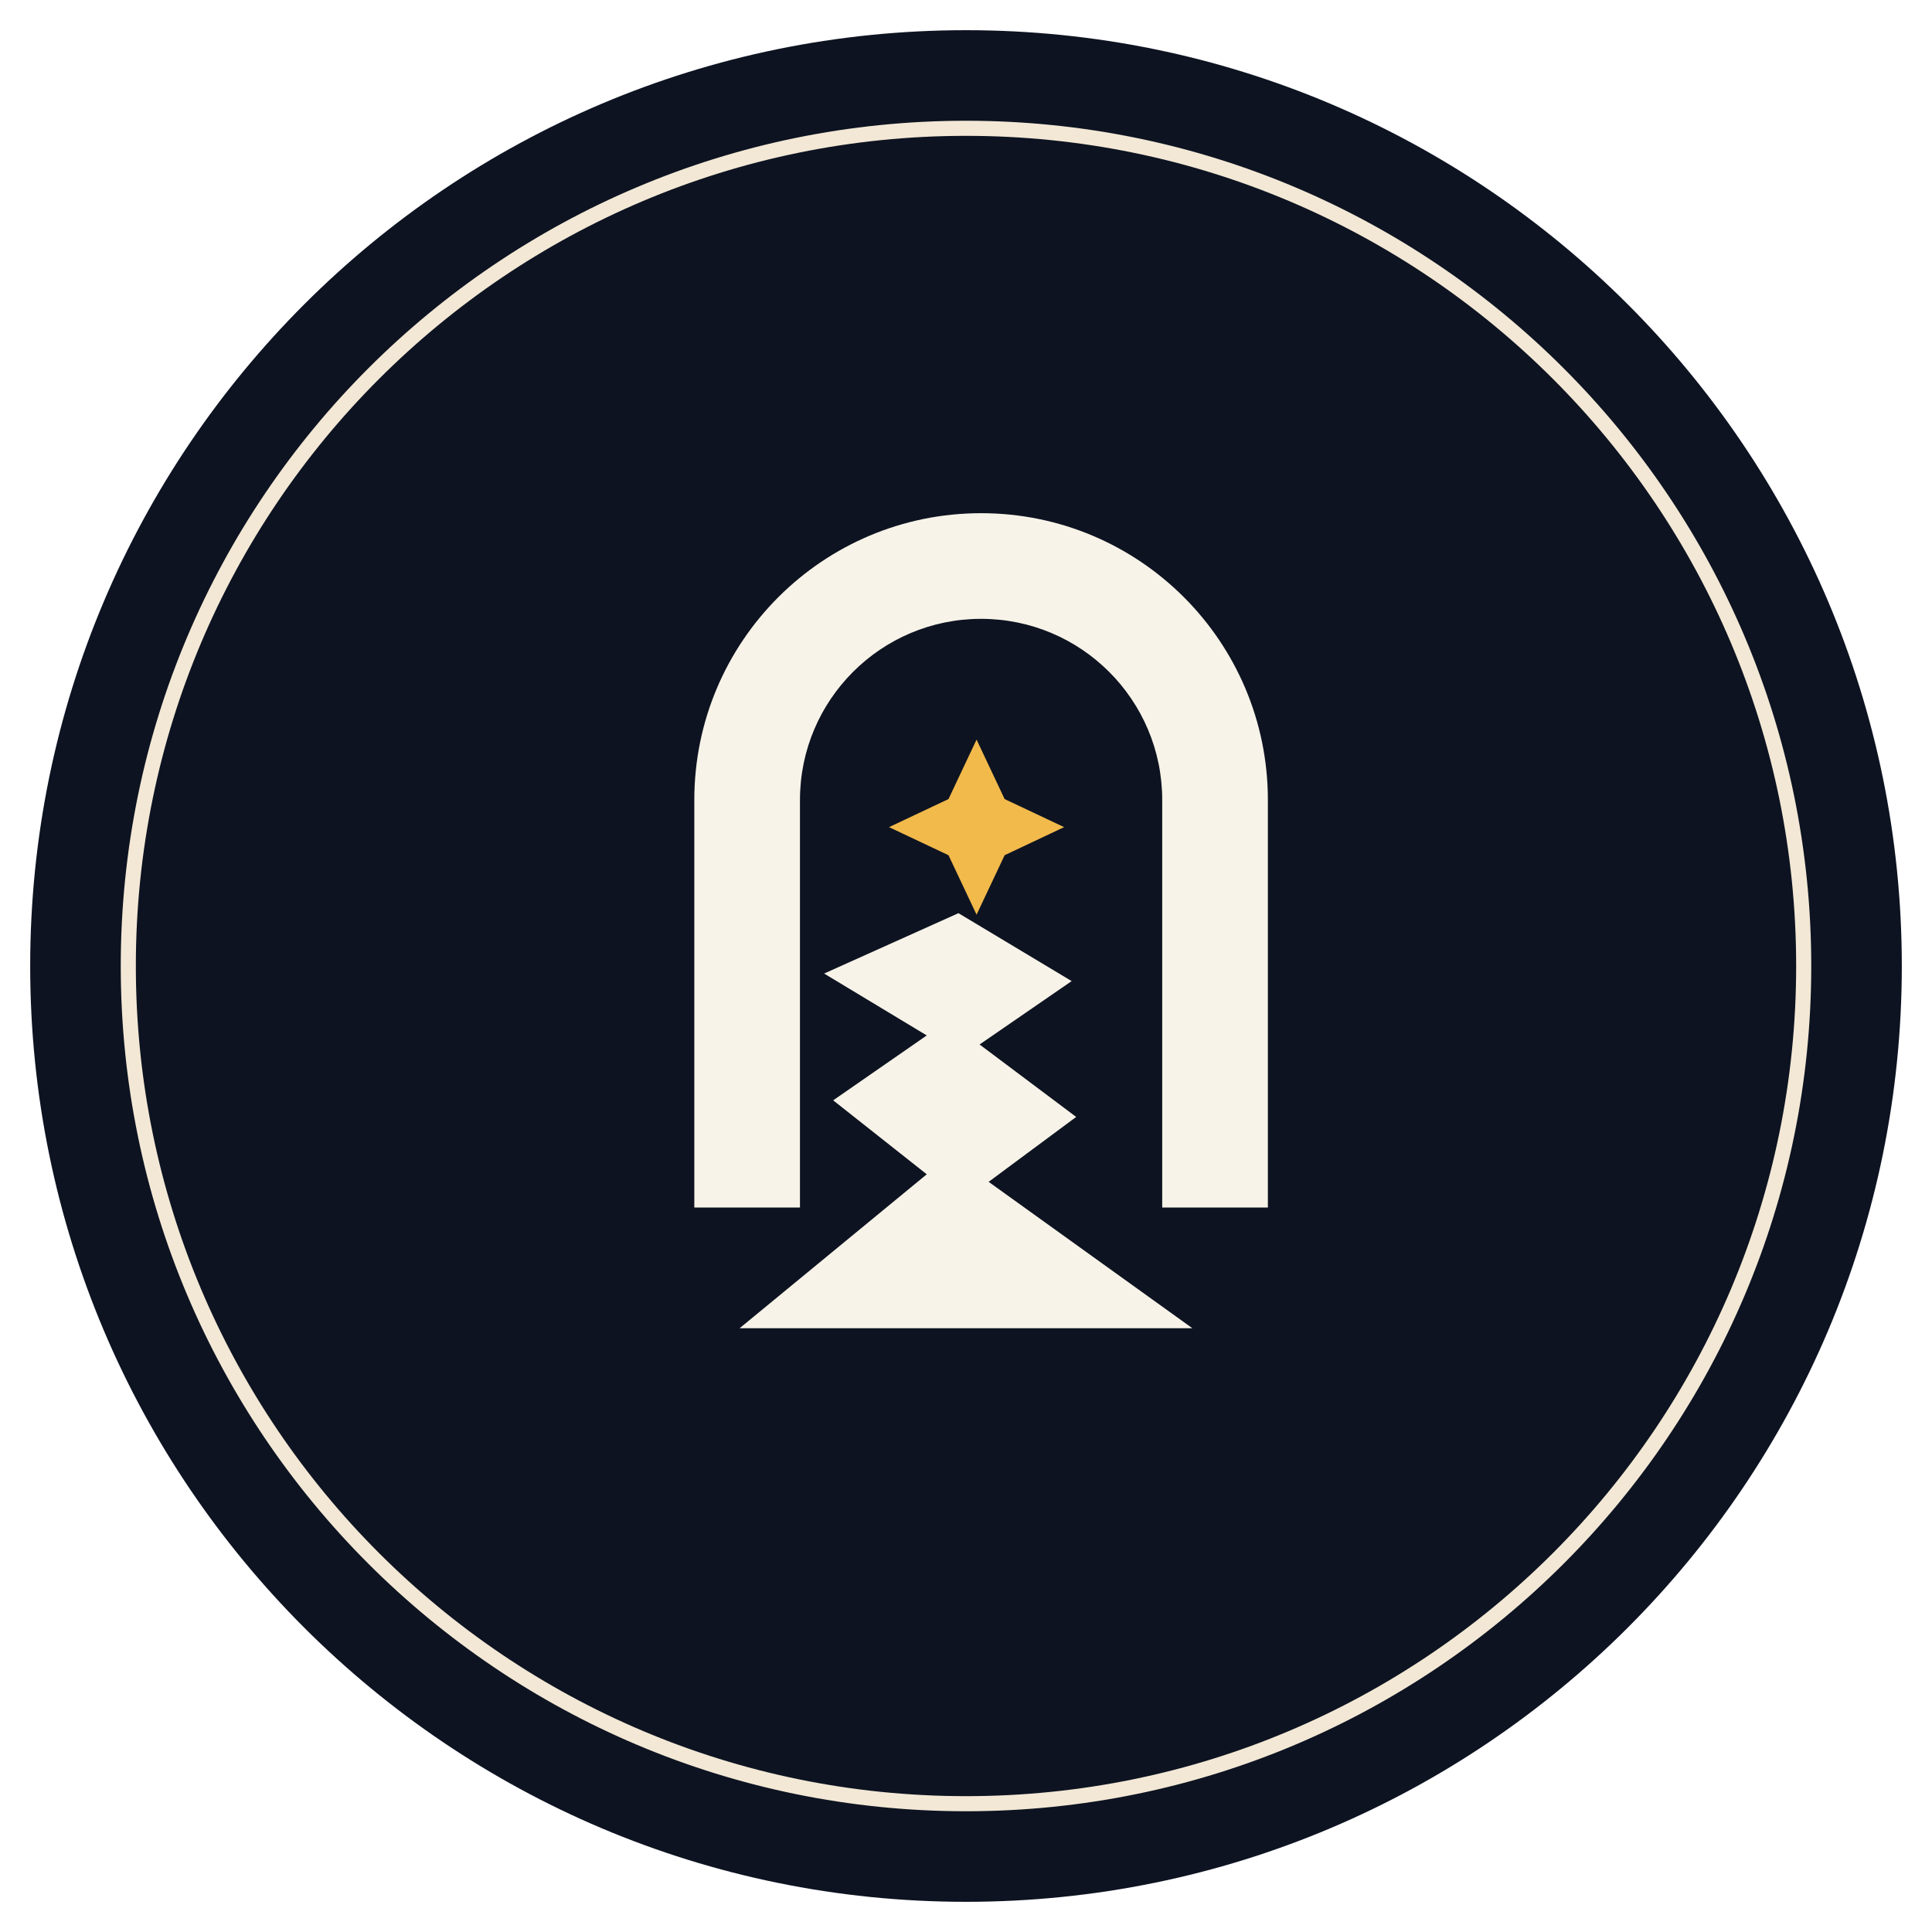
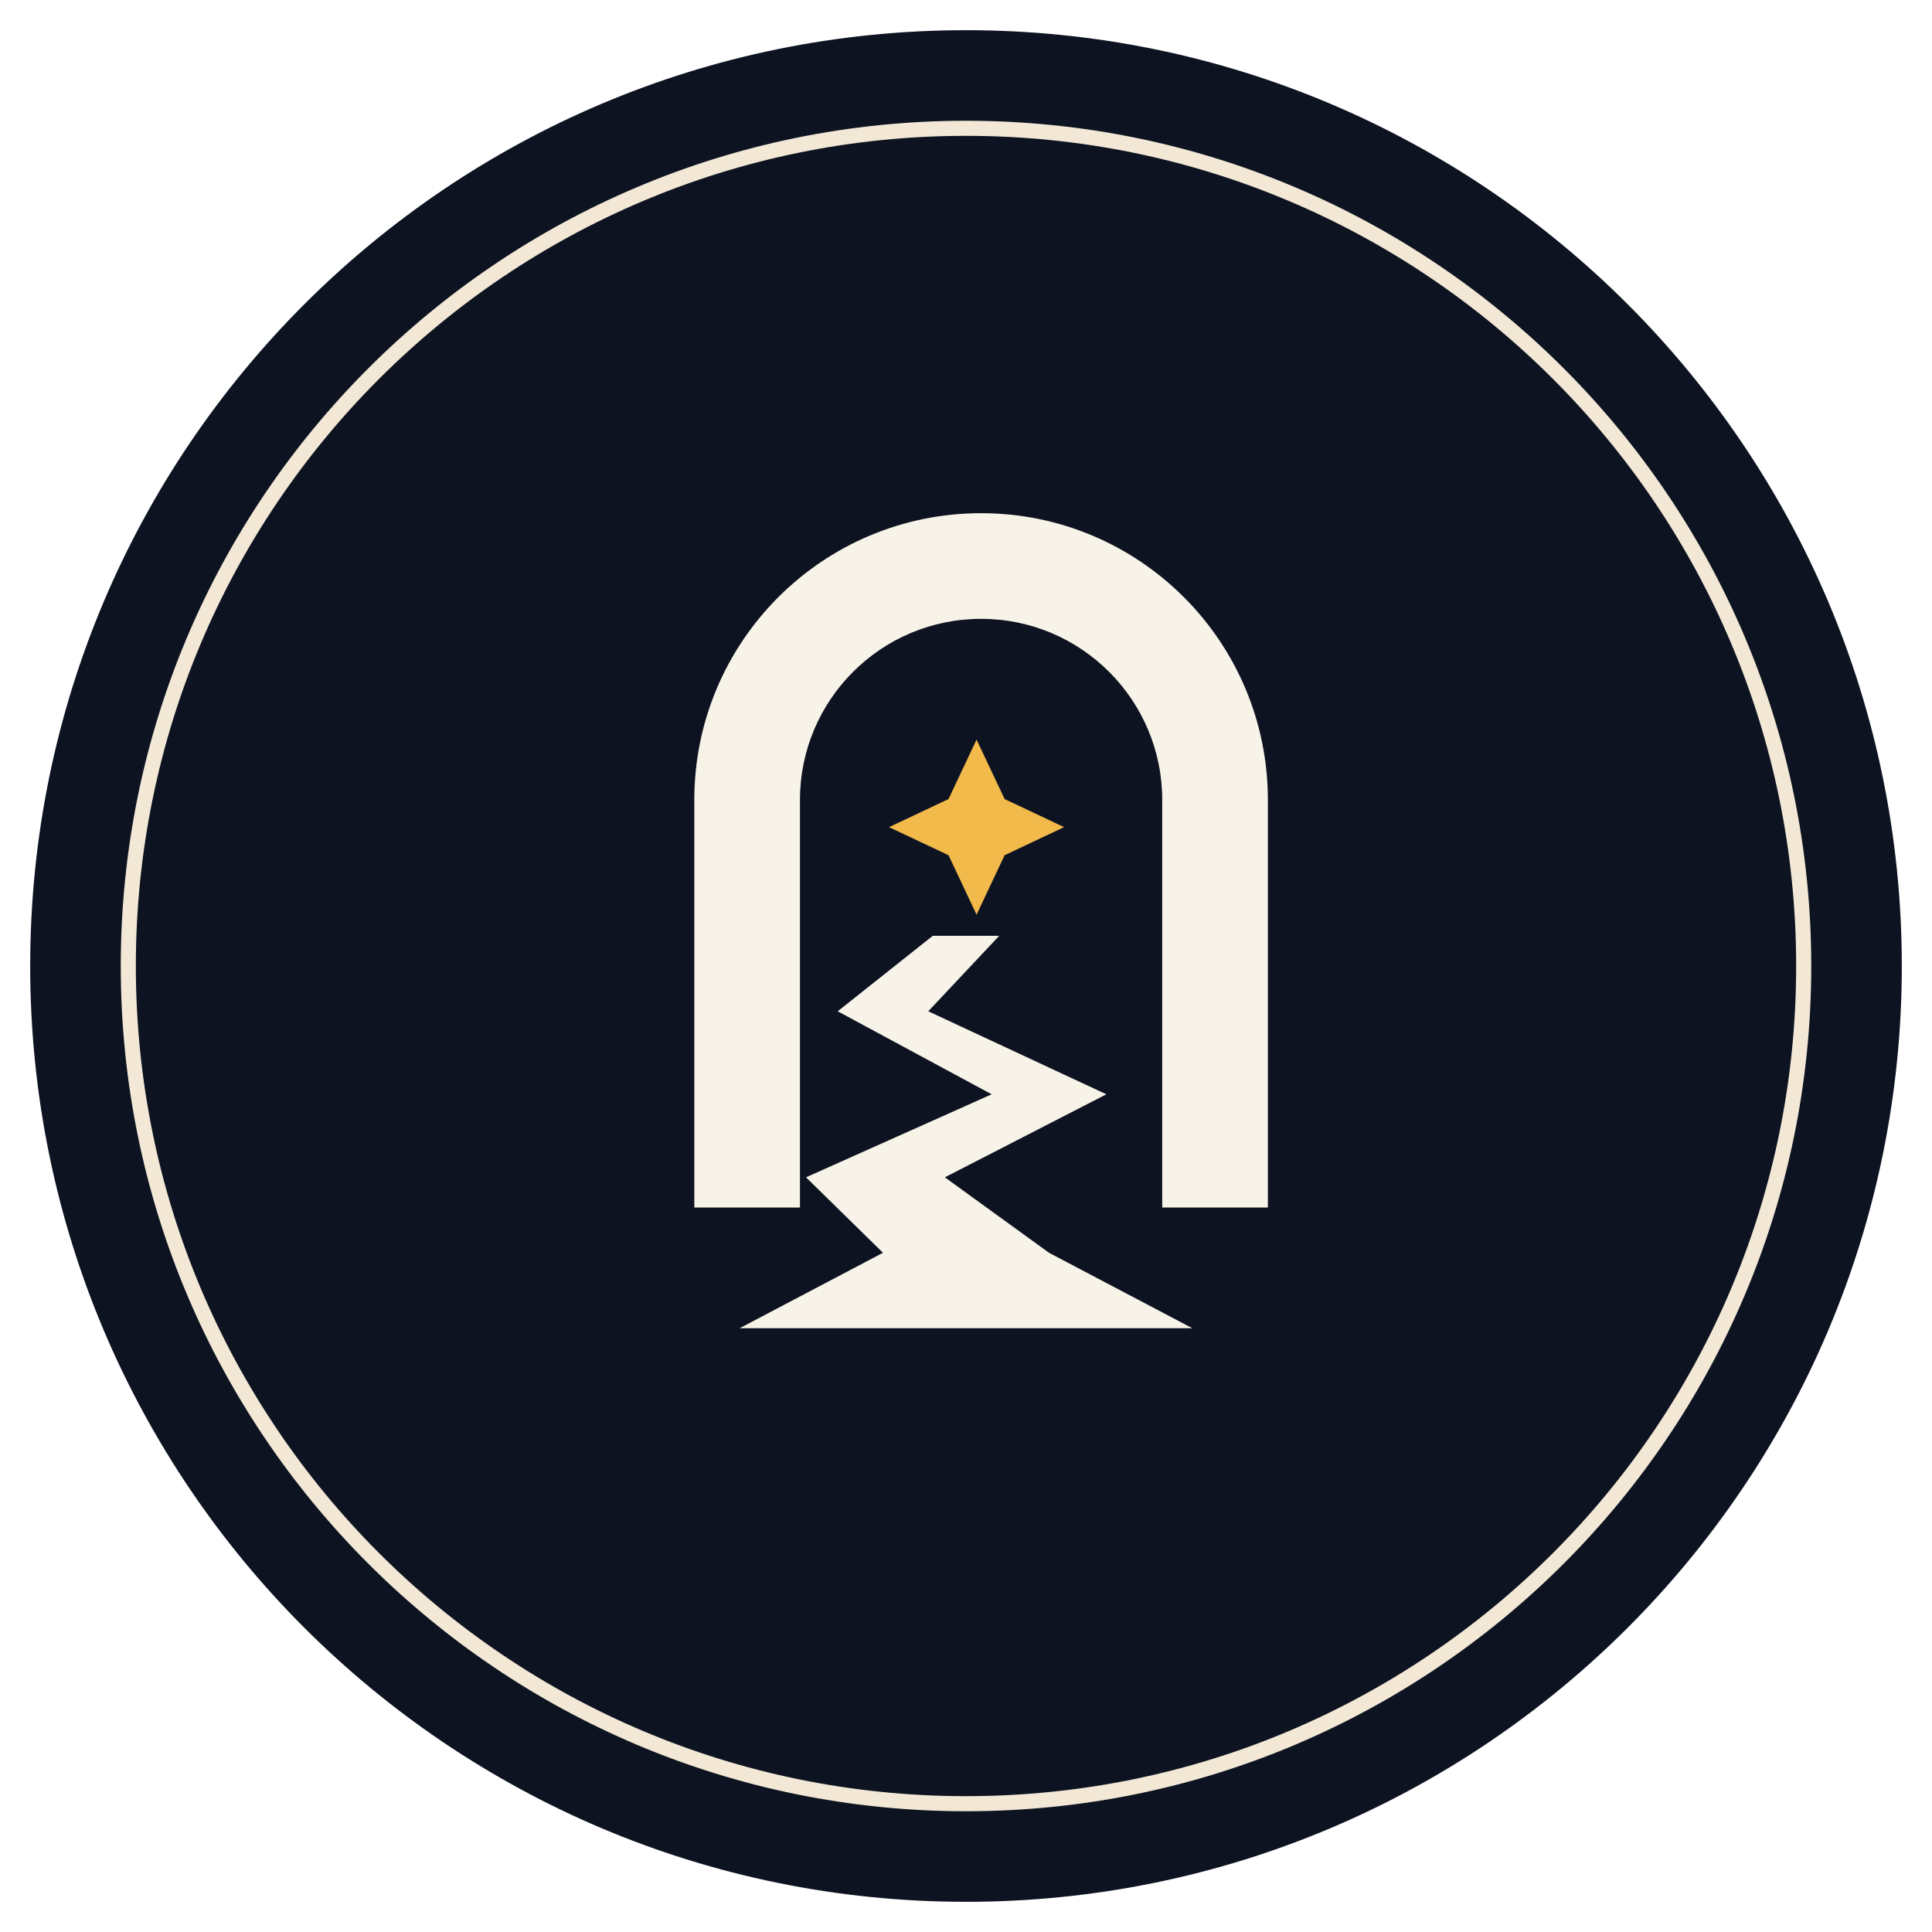
<svg xmlns="http://www.w3.org/2000/svg" viewBox="0 0 512 512" role="img" aria-labelledby="title">
  <circle cx="256" cy="256" r="248" fill="#0D1321" />
  <circle cx="256" cy="256" r="222" fill="none" stroke="#F2E8D5" stroke-width="4" />
  <g transform="translate(128 116) scale(4)">
    <path fill="#F8F3E8" fill-rule="evenodd" d="M14 51V24C14 13.507 22.507 5 33 5s19 8.507 19 19v27h-7V24c0-6.627-5.373-12-12-12s-12 5.373-12 12v27h-7Z" />
    <path fill="#F2B94B" d="m32.7 20 1.86 3.94L38.5 25.8l-3.94 1.86-1.86 3.94-1.86-3.94-3.94-1.86 3.94-1.86L32.7 20Z" />
-     <path fill="#F8F3E8" d="M31.5 31.5 39 36l-6.1 4.2 6.4 4.8-5.8 4.3L47 59H17l12.4-10.2-6.2-4.9 6.2-4.3-6.8-4.1 8.9-4Z" />
+     <path fill="#F8F3E8" d="M29.8 33 23.5 38l10.2 5.5L21.4 49l5.1 5L17 59h30l-9.5-5-6.9-5 10.7-5.5L29.5 38l4.7-5h-4.4Z" />
  </g>
</svg>
